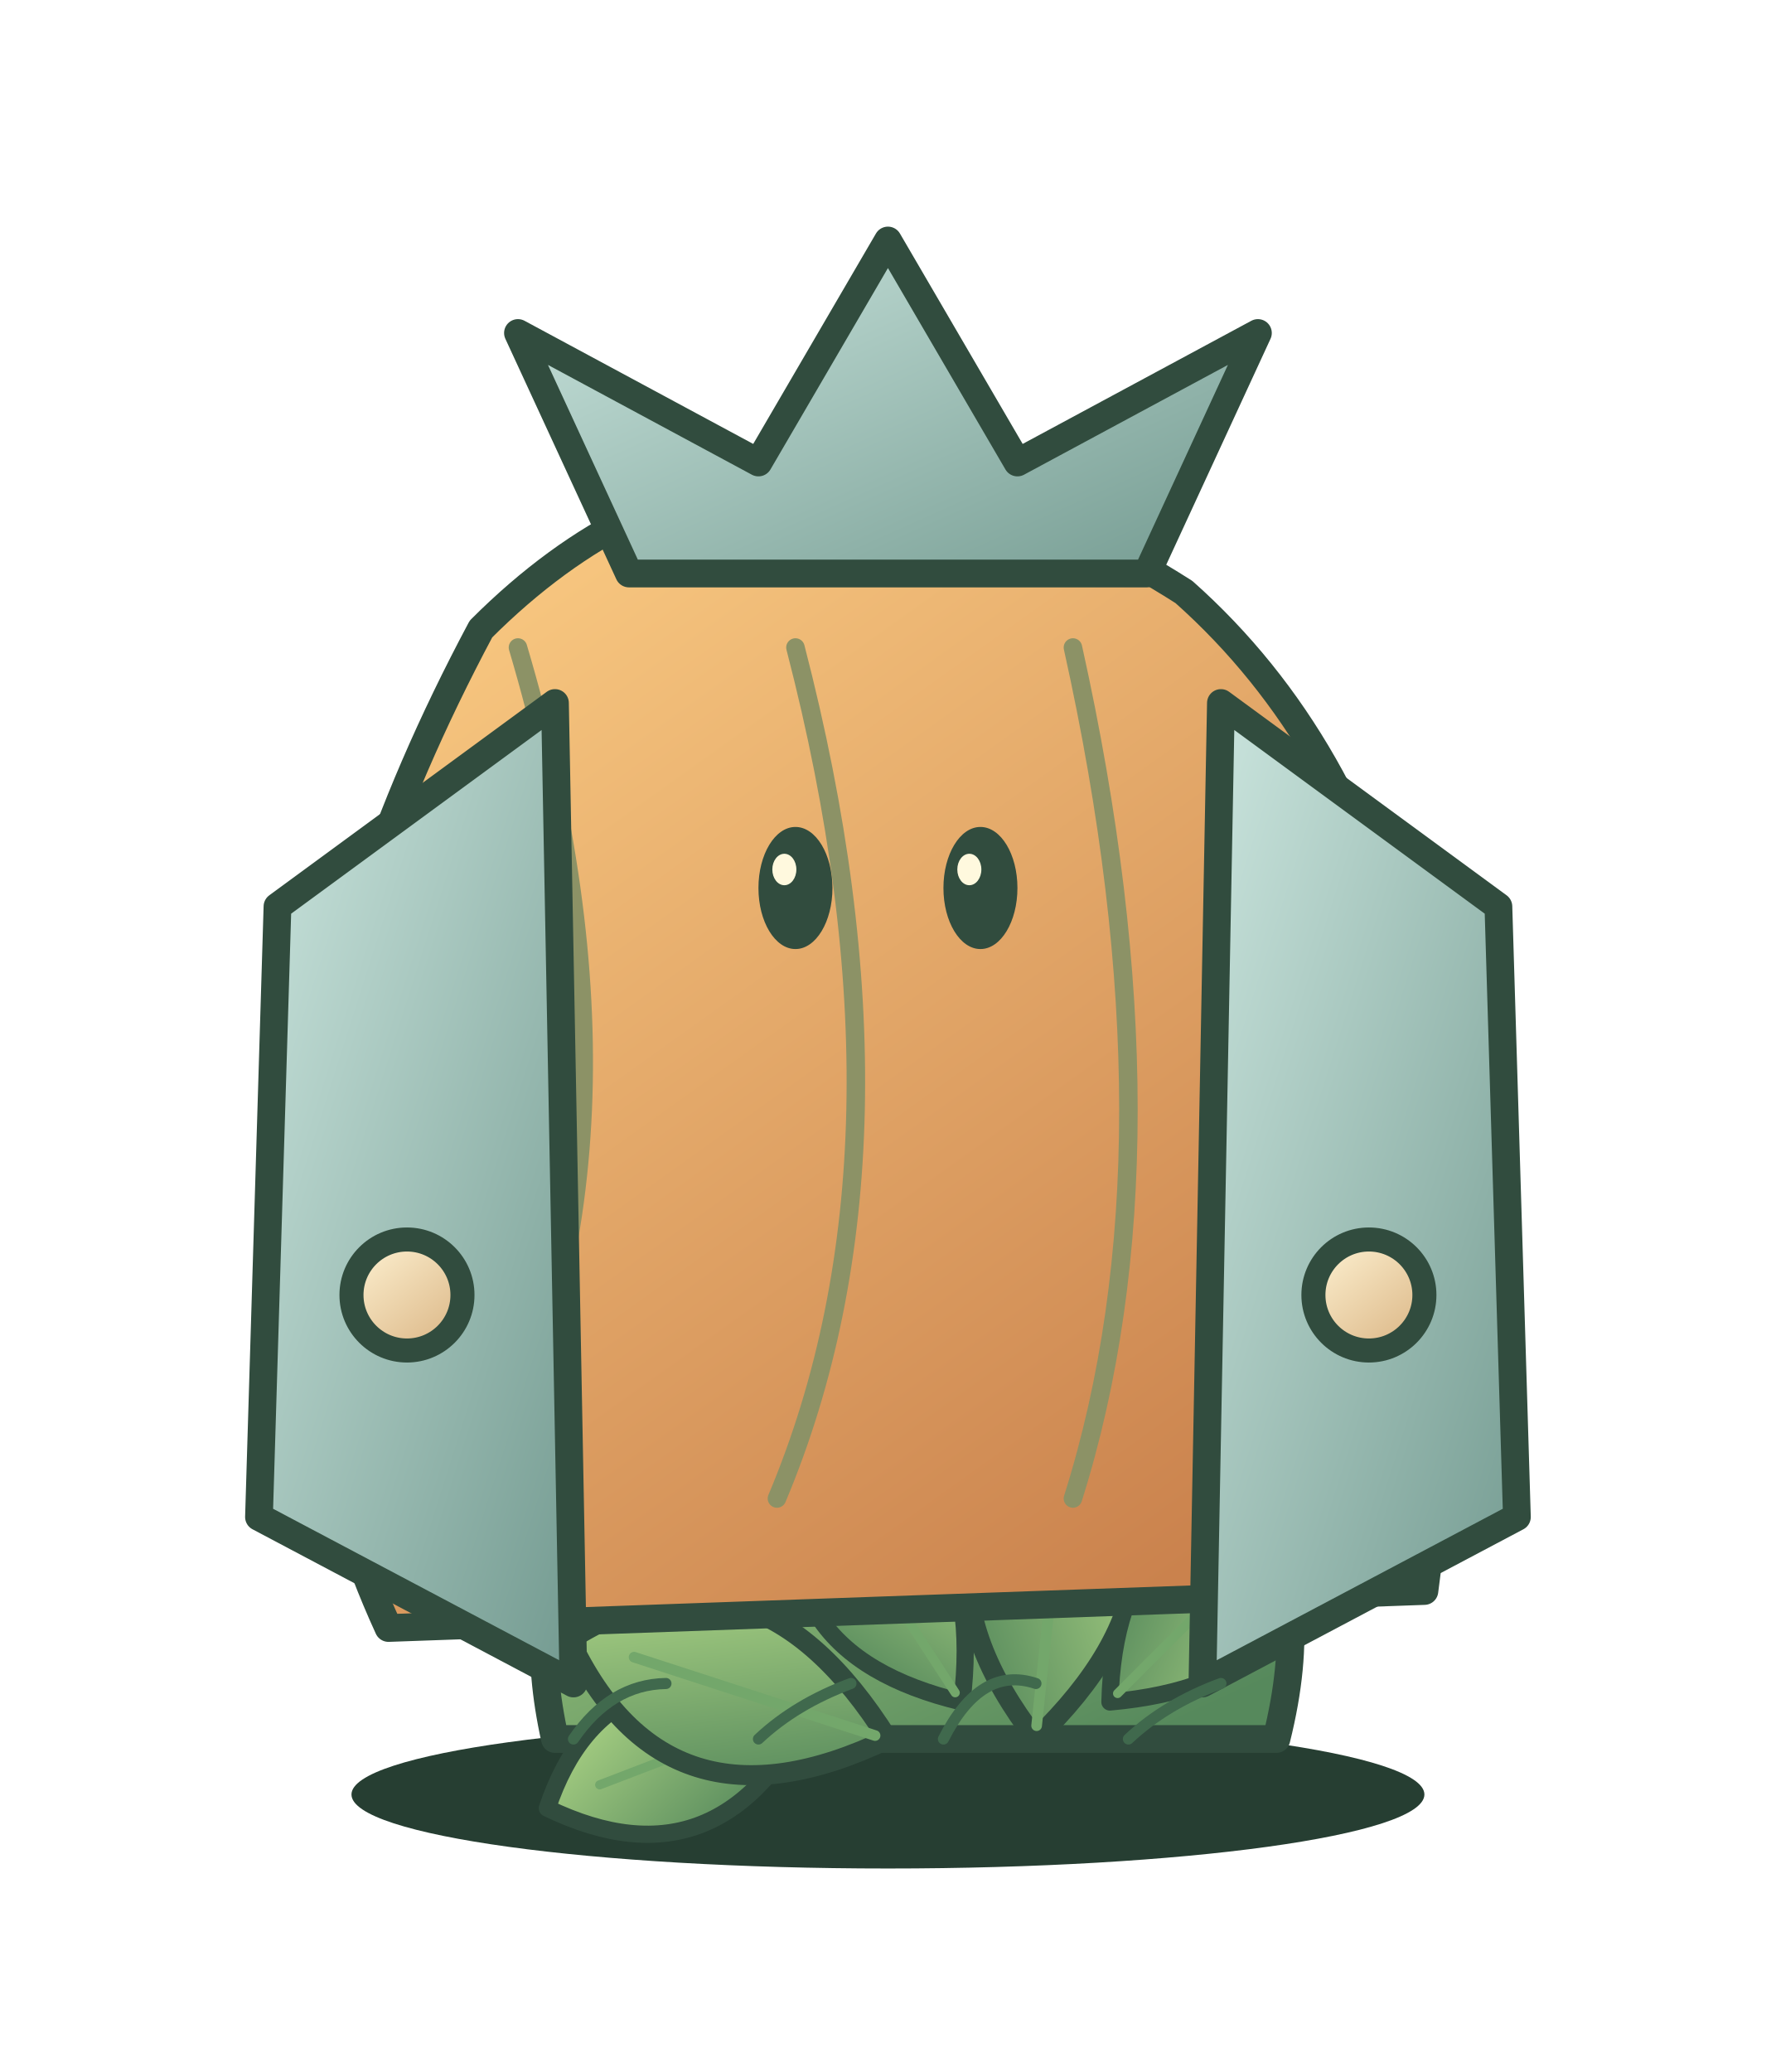
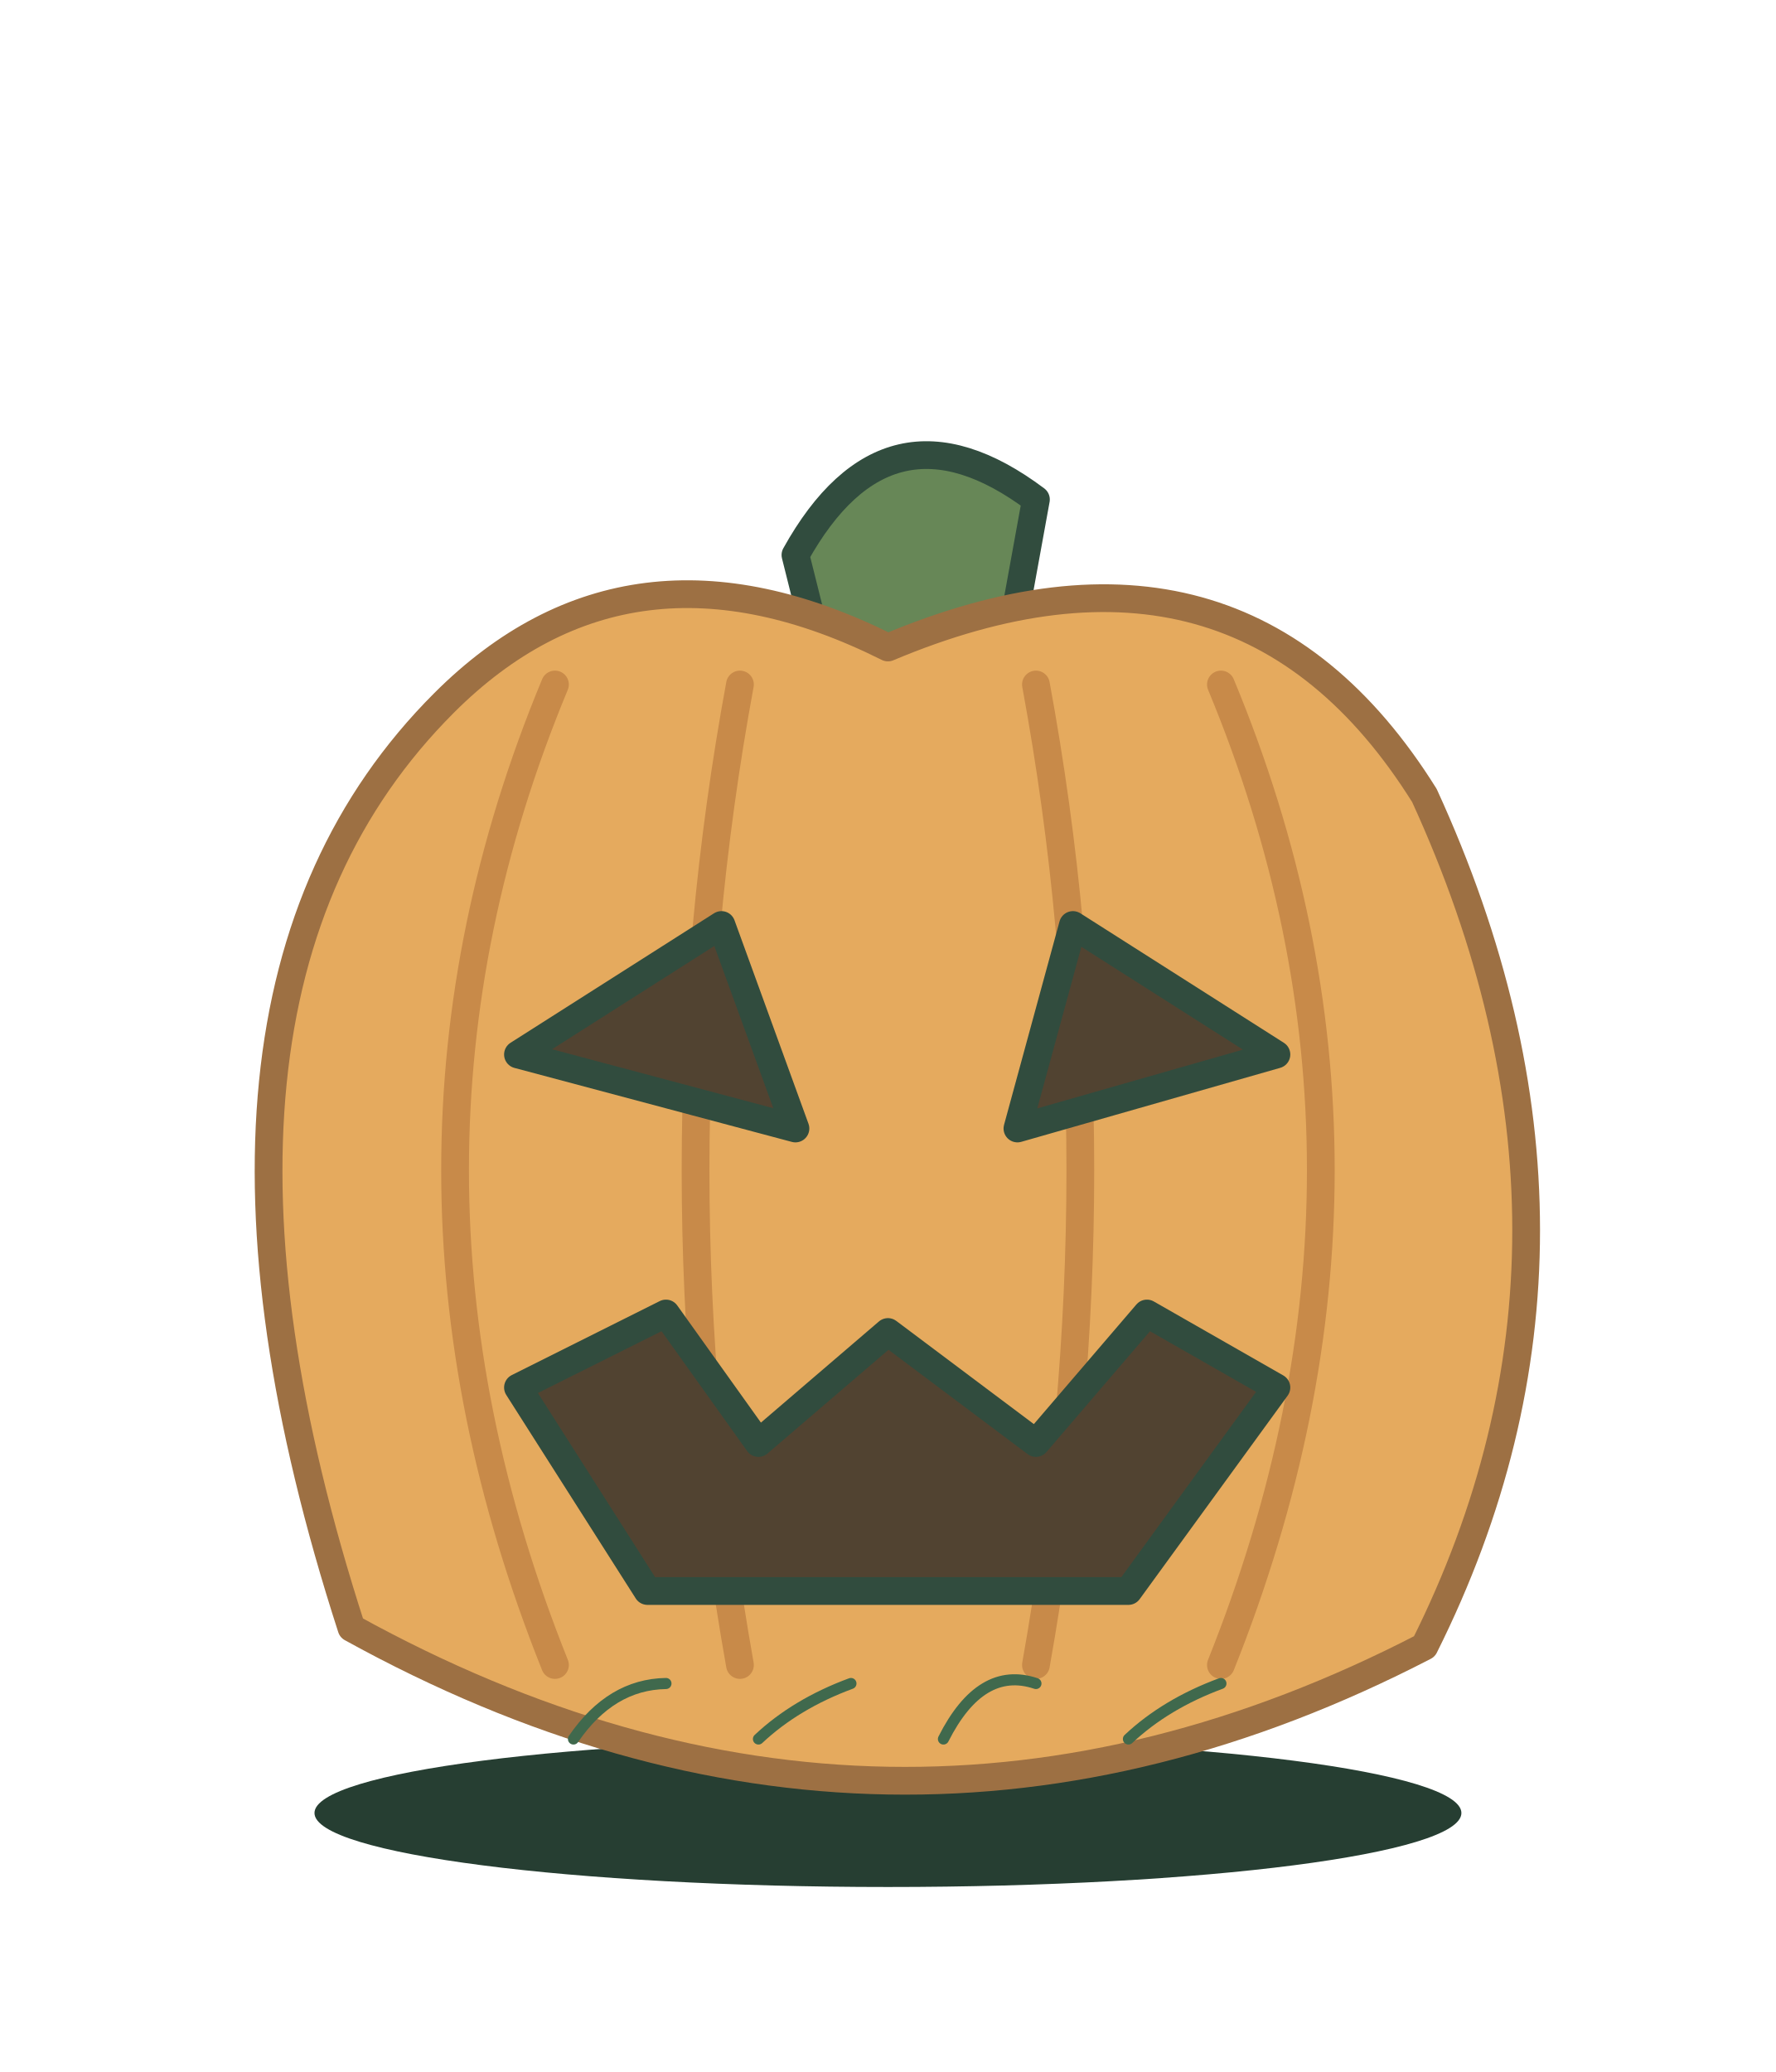
- <svg xmlns="http://www.w3.org/2000/svg" width="192" height="224" viewBox="-48 -60 96 112" data-plant-kind="fusion_pumpkin" data-facing="right" data-geometry-signature="b7f5c6acd25feba1">
+ <svg xmlns="http://www.w3.org/2000/svg" width="192" height="224" viewBox="-48 -60 96 112" data-plant-kind="fusion_pumpkin" data-facing="right" data-geometry-signature="c8748922a30eade1">
  <defs>
    <linearGradient id="leaf" x2=".8" y2="1">
      <stop stop-color="#b1d887" />
      <stop offset="1" stop-color="#56895c" />
    </linearGradient>
    <linearGradient id="body" x2=".7" y2="1">
      <stop stop-color="#ffd288" />
      <stop offset="1" stop-color="#ca824d" />
    </linearGradient>
    <linearGradient id="cream" x2=".8" y2="1">
      <stop stop-color="#fff4d5" />
      <stop offset="1" stop-color="#dcb888" />
    </linearGradient>
    <linearGradient id="metal" x2="1" y2="1">
      <stop stop-color="#cce6df" />
      <stop offset="1" stop-color="#739a90" />
    </linearGradient>
  </defs>
-   <ellipse cx="0.00" cy="37.00" rx="29.00" ry="4.00" fill="#263e32" stroke="none" stroke-width="0" />
-   <path d="M-18 34 Q-21.11 20 -8 16 Q0 6 8 16 Q25 18 21 34Z" fill="url(#leaf)" stroke="#314c3e" stroke-width="1.5" stroke-linejoin="round" stroke-linecap="round" />
-   <g transform="translate(-4 32) rotate(-24) scale(0.62)">
-     <path d="M0 0 Q-14 -13 -25 -1 Q-14 12 0 0Z" fill="url(#leaf)" stroke="#314c3e" stroke-width="1.5" stroke-linejoin="round" stroke-linecap="round" />
-     <path d="M-1 0 L-20 -1" fill="none" stroke="#73a76b" stroke-width="0.8" stroke-linejoin="round" stroke-linecap="round" />
-   </g>
-   <g transform="translate(0 34) rotate(15) scale(0.72)">
-     <path d="M0 0 Q-14 -13 -25 -1 Q-14 12 0 0Z" fill="url(#leaf)" stroke="#314c3e" stroke-width="1.5" stroke-linejoin="round" stroke-linecap="round" />
-     <path d="M-1 0 L-20 -1" fill="none" stroke="#73a76b" stroke-width="0.8" stroke-linejoin="round" stroke-linecap="round" />
-   </g>
-   <g transform="translate(4 32) rotate(54) scale(0.62)">
-     <path d="M0 0 Q-14 -13 -25 -1 Q-14 12 0 0Z" fill="url(#leaf)" stroke="#314c3e" stroke-width="1.5" stroke-linejoin="round" stroke-linecap="round" />
-     <path d="M-1 0 L-20 -1" fill="none" stroke="#73a76b" stroke-width="0.8" stroke-linejoin="round" stroke-linecap="round" />
-   </g>
-   <g transform="translate(8 34) rotate(93) scale(0.72)">
-     <path d="M0 0 Q-14 -13 -25 -1 Q-14 12 0 0Z" fill="url(#leaf)" stroke="#314c3e" stroke-width="1.5" stroke-linejoin="round" stroke-linecap="round" />
-     <path d="M-1 0 L-20 -1" fill="none" stroke="#73a76b" stroke-width="0.8" stroke-linejoin="round" stroke-linecap="round" />
-   </g>
-   <g transform="translate(12 32) rotate(132) scale(0.62)">
-     <path d="M0 0 Q-14 -13 -25 -1 Q-14 12 0 0Z" fill="url(#leaf)" stroke="#314c3e" stroke-width="1.5" stroke-linejoin="round" stroke-linecap="round" />
-     <path d="M-1 0 L-20 -1" fill="none" stroke="#73a76b" stroke-width="0.8" stroke-linejoin="round" stroke-linecap="round" />
-   </g>
-   <path d="M-27 28 Q-38 4 -22 -26 Q-6 -42 16 -28 Q34 -12 29 26Z" fill="url(#body)" stroke="#314c3e" stroke-width="1.5" stroke-linejoin="round" stroke-linecap="round" />
-   <ellipse cx="-5.00" cy="-12.00" rx="2.00" ry="3.30" fill="#314c3e" stroke="none" stroke-width="1.3" />
-   <ellipse cx="-5.60" cy="-13.00" rx="0.65" ry="0.85" fill="#fff9de" stroke="none" stroke-width="1.3" />
-   <ellipse cx="5.00" cy="-12.00" rx="2.00" ry="3.30" fill="#314c3e" stroke="none" stroke-width="1.3" />
-   <ellipse cx="4.40" cy="-13.00" rx="0.65" ry="0.85" fill="#fff9de" stroke="none" stroke-width="1.3" />
-   <path d="M-22 21 Q-12 2 -20 -25" fill="none" stroke="#8c9266" stroke-width="1" stroke-linejoin="round" stroke-linecap="round" />
-   <path d="M-6 21 Q2 2 -5 -25" fill="none" stroke="#8c9266" stroke-width="1" stroke-linejoin="round" stroke-linecap="round" />
-   <path d="M10 21 Q16 2 10 -25" fill="none" stroke="#8c9266" stroke-width="1" stroke-linejoin="round" stroke-linecap="round" />
-   <path d="M-18 -22 L-33 -11 L-34 22 L-17 31Z" fill="url(#metal)" stroke="#314c3e" stroke-width="1.5" stroke-linejoin="round" stroke-linecap="round" />
-   <ellipse cx="-26.00" cy="10.00" rx="3.00" ry="3.00" fill="url(#cream)" stroke="#314c3e" stroke-width="1.3" />
-   <path d="M18 -22 L33 -11 L34 22 L17 31Z" fill="url(#metal)" stroke="#314c3e" stroke-width="1.5" stroke-linejoin="round" stroke-linecap="round" />
-   <ellipse cx="26.00" cy="10.00" rx="3.00" ry="3.00" fill="url(#cream)" stroke="#314c3e" stroke-width="1.3" />
-   <path d="M-14 -29 L-20 -42 L-7 -35 L0 -47 L7 -35 L20 -42 L14 -29Z" fill="url(#metal)" stroke="#314c3e" stroke-width="1.5" stroke-linejoin="round" stroke-linecap="round" />
+   <ellipse cx="0.00" cy="38.00" rx="31.00" ry="4.00" fill="#263e32" stroke="none" stroke-width="1.3" />
+   <path d="M-5 -30 Q0 -39 8 -33 L6 -22 L-3 -22Z" fill="#678757" stroke="#314c3e" stroke-width="1.5" stroke-linejoin="round" stroke-linecap="round" />
+   <path d="M-29 28 Q-40 -6 -24 -22 Q-14 -32 0 -25 Q19 -33 29 -17 Q40 7 29 29 Q0 44 -29 28Z" fill="#e5aa5e" stroke="#9d7043" stroke-width="1.5" stroke-linejoin="round" stroke-linecap="round" />
+   <path d="M-18 30 Q-28.8 3 -18 -23" fill="none" stroke="#c88a49" stroke-width="1.5" stroke-linejoin="round" stroke-linecap="round" />
+   <path d="M-8 30 Q-12.8 3 -8 -23" fill="none" stroke="#c88a49" stroke-width="1.5" stroke-linejoin="round" stroke-linecap="round" />
+   <path d="M8 30 Q12.8 3 8 -23" fill="none" stroke="#c88a49" stroke-width="1.5" stroke-linejoin="round" stroke-linecap="round" />
+   <path d="M18 30 Q28.8 3 18 -23" fill="none" stroke="#c88a49" stroke-width="1.5" stroke-linejoin="round" stroke-linecap="round" />
+   <path d="M-20 -3 L-9 -10 L-5 1Z M7 1 L10 -10 L21 -3Z" fill="#514331" stroke="#314c3e" stroke-width="1.5" stroke-linejoin="round" stroke-linecap="round" />
+   <path d="M-20 15 L-12 11 L-7 18 L0 12 L8 18 L14 11 L21 15 L13 26 L-13 26Z" fill="#514331" stroke="#314c3e" stroke-width="1.5" stroke-linejoin="round" stroke-linecap="round" />
  <path d="M-17 34 Q-14.978 31.050 -12 31" fill="none" stroke="#40694d" stroke-width="0.6" stroke-linejoin="round" stroke-linecap="round" />
  <path d="M-7 34 Q-4.978 32.100 -2 31" fill="none" stroke="#40694d" stroke-width="0.6" stroke-linejoin="round" stroke-linecap="round" />
  <path d="M3 34 Q5.022 30.000 8 31" fill="none" stroke="#40694d" stroke-width="0.6" stroke-linejoin="round" stroke-linecap="round" />
  <path d="M13 34 Q15.022 32.100 18 31" fill="none" stroke="#40694d" stroke-width="0.6" stroke-linejoin="round" stroke-linecap="round" />
</svg>
